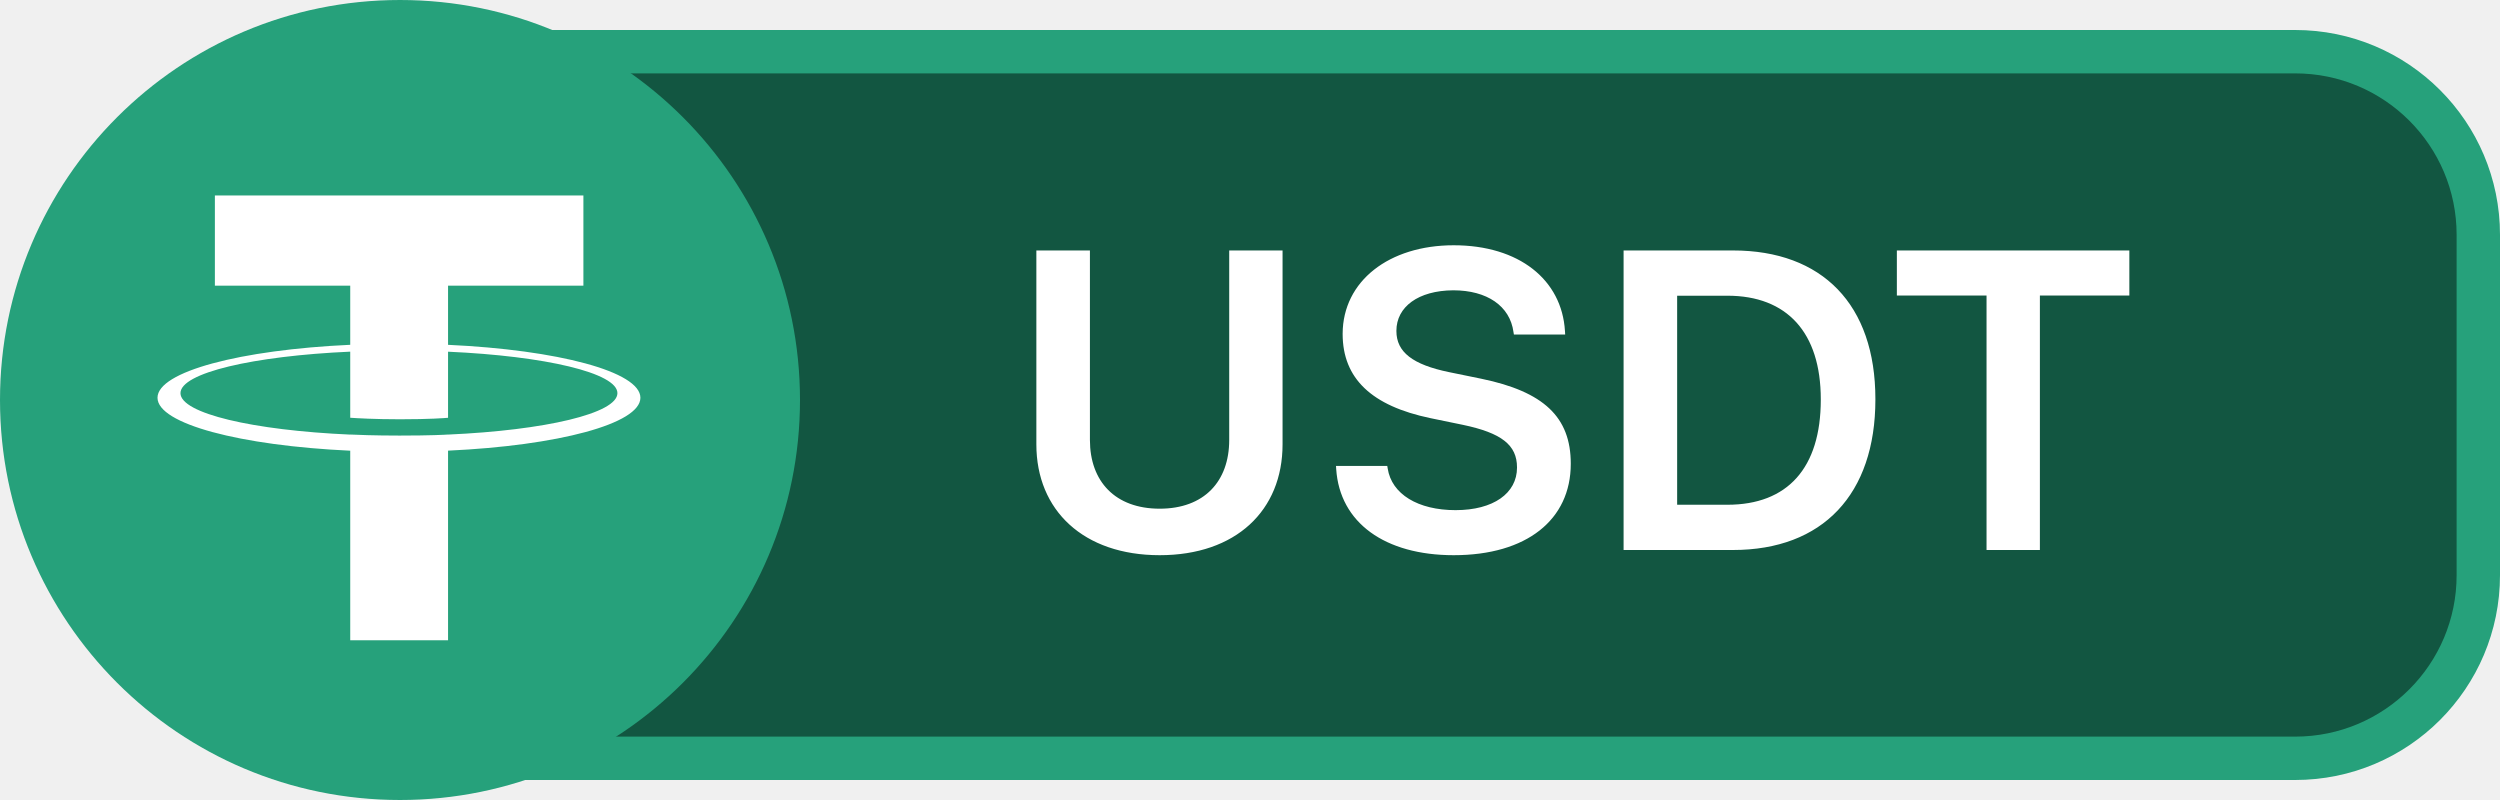
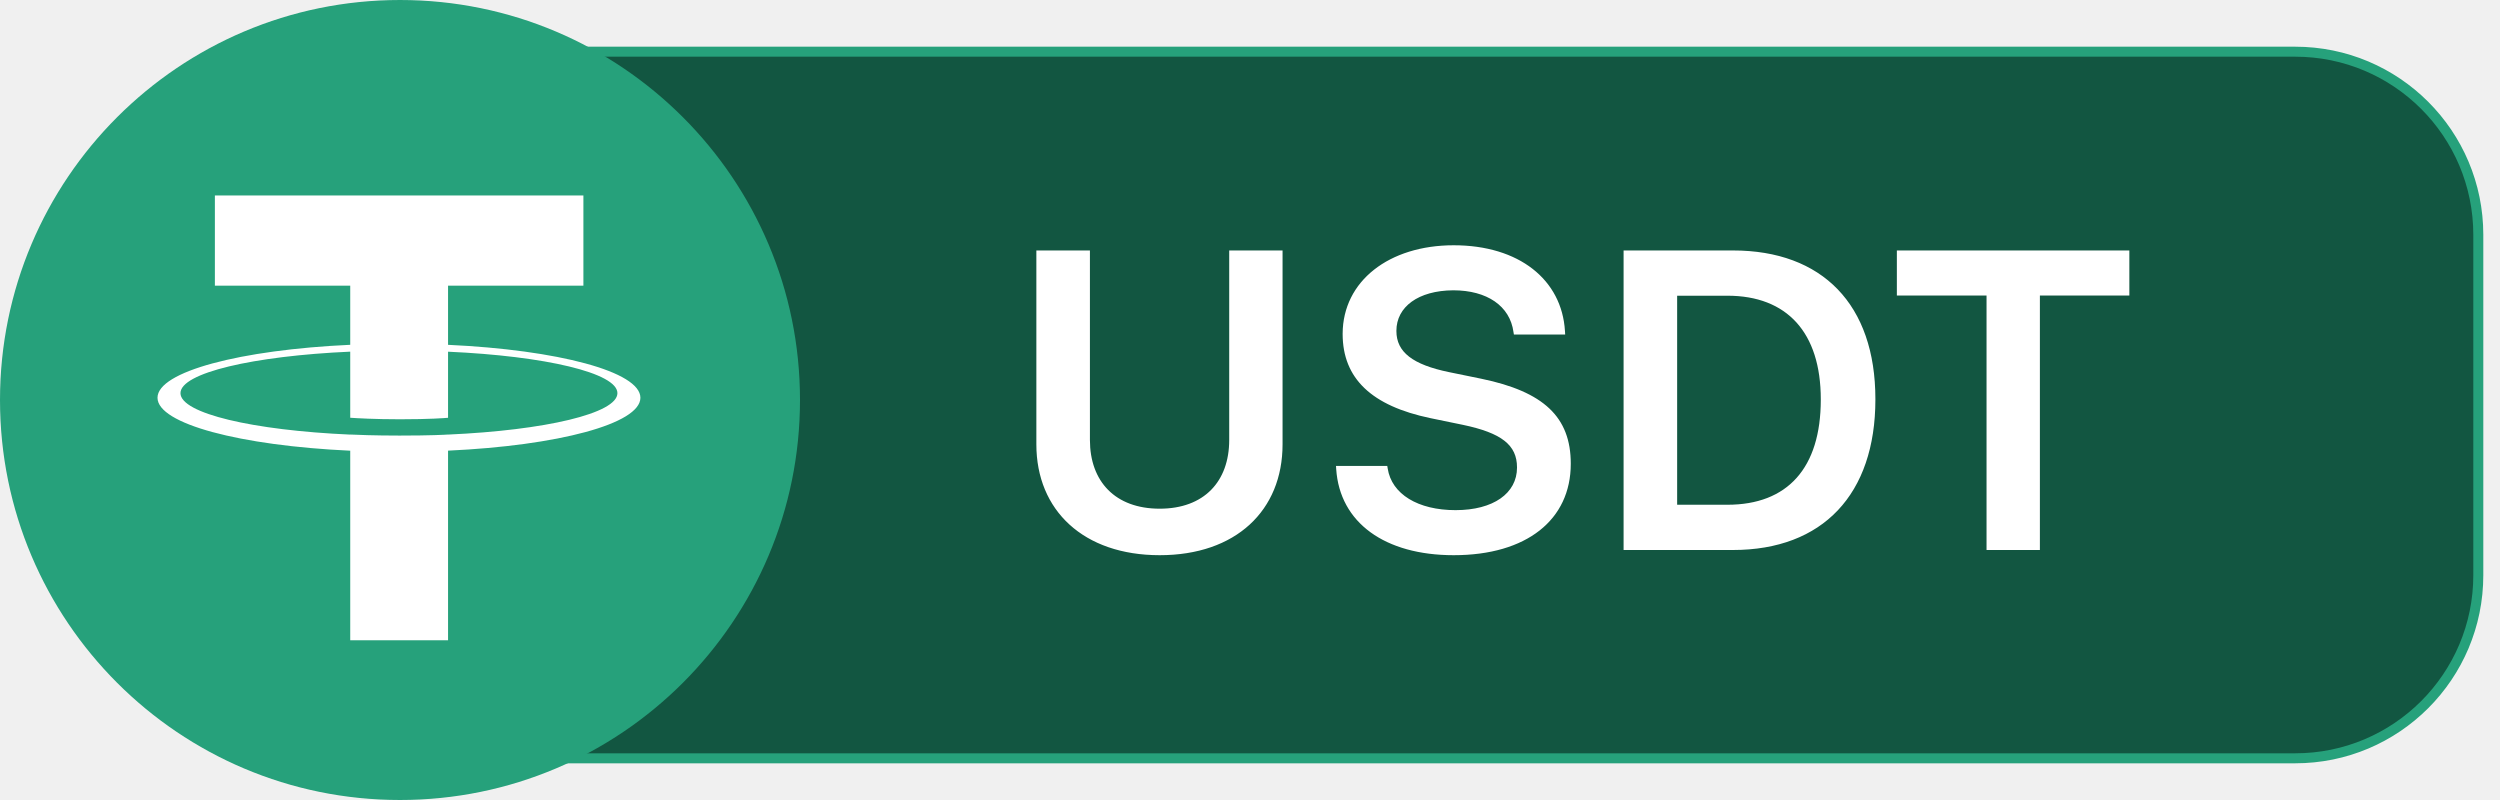
<svg xmlns="http://www.w3.org/2000/svg" width="250" height="80" viewBox="0 0 250 80" fill="none">
-   <rect x="33.169" y="5.169" width="214.662" height="70.662" rx="18.315" fill="#125641" stroke="#26A17B" stroke-width="4.338" />
+   <rect x="33.169" y="5.169" width="214.662" height="70.662" rx="18.315" fill="#125641" stroke="#26A17B" strokeWidth="4.338" />
  <path d="M115.967 55.519C108.369 55.519 103.636 51.056 103.636 44.434V25.046H108.992V43.998C108.992 48.15 111.524 50.869 115.967 50.869C120.409 50.869 122.921 48.15 122.921 43.998V25.046H128.256V44.434C128.256 51.056 123.585 55.519 115.967 55.519ZM145.37 55.519C138.499 55.519 133.973 52.281 133.62 46.904L133.6 46.593H138.727L138.768 46.842C139.163 49.416 141.799 51.014 145.556 51.014C149.334 51.014 151.701 49.333 151.701 46.759V46.738C151.701 44.496 150.144 43.292 146.283 42.483L143.065 41.819C137.17 40.594 134.264 37.854 134.264 33.391V33.37C134.285 28.097 138.914 24.527 145.37 24.527C151.908 24.527 156.185 27.973 156.496 33.1L156.517 33.453H151.39L151.348 33.204C150.995 30.588 148.691 29.031 145.328 29.031C141.82 29.052 139.64 30.692 139.64 33.079V33.1C139.64 35.217 141.28 36.463 144.892 37.21L148.13 37.874C154.358 39.161 157.077 41.694 157.077 46.365V46.385C157.077 51.969 152.677 55.519 145.37 55.519ZM162.359 55V25.046H173.299C182.225 25.046 187.539 30.443 187.539 39.909V39.95C187.539 49.437 182.266 55 173.299 55H162.359ZM167.715 50.475H172.738C178.758 50.475 182.079 46.8 182.079 39.971V39.929C182.079 33.245 178.696 29.571 172.738 29.571H167.715V50.475ZM198.654 55V29.55H189.686V25.046H212.935V29.55H203.989V55H198.654Z" fill="white" />
-   <g clip-path="url(#clip0_1565_55)">
+   <g clipPath="url(#clip0_1565_55)">
    <path d="M40 80C62.091 80 80 62.091 80 40C80 17.909 62.091 0 40 0C17.909 0 0 17.909 0 40C0 62.091 17.909 80 40 80Z" fill="#26A17B" />
-     <path fill-rule="evenodd" clip-rule="evenodd" d="M44.805 43.458V43.453C44.53 43.473 43.112 43.558 39.95 43.558C37.425 43.558 35.648 43.483 35.023 43.453V43.46C25.302 43.033 18.047 41.34 18.047 39.315C18.047 37.29 25.302 35.6 35.023 35.165V41.775C35.657 41.82 37.477 41.928 39.992 41.928C43.01 41.928 44.523 41.803 44.805 41.778V35.17C54.505 35.603 61.742 37.295 61.742 39.315C61.742 41.34 54.505 43.028 44.805 43.458ZM44.805 34.483V28.568H58.34V19.548H21.488V28.568H35.023V34.48C24.023 34.985 15.75 37.165 15.75 39.775C15.75 42.385 24.023 44.563 35.023 45.07V64.025H44.805V45.065C55.788 44.56 64.04 42.383 64.04 39.775C64.04 37.168 55.788 34.99 44.805 34.483Z" fill="white" />
+     <path fillRule="evenodd" clipRule="evenodd" d="M44.805 43.458V43.453C44.53 43.473 43.112 43.558 39.95 43.558C37.425 43.558 35.648 43.483 35.023 43.453V43.46C25.302 43.033 18.047 41.34 18.047 39.315C18.047 37.29 25.302 35.6 35.023 35.165V41.775C35.657 41.82 37.477 41.928 39.992 41.928C43.01 41.928 44.523 41.803 44.805 41.778V35.17C54.505 35.603 61.742 37.295 61.742 39.315C61.742 41.34 54.505 43.028 44.805 43.458ZM44.805 34.483V28.568H58.34V19.548H21.488V28.568H35.023V34.48C24.023 34.985 15.75 37.165 15.75 39.775C15.75 42.385 24.023 44.563 35.023 45.07V64.025H44.805V45.065C55.788 44.56 64.04 42.383 64.04 39.775C64.04 37.168 55.788 34.99 44.805 34.483Z" fill="white" />
  </g>
  <defs>
    <clipPath id="clip0_1565_55">
      <rect width="80" height="80" fill="white" />
    </clipPath>
  </defs>
</svg>
